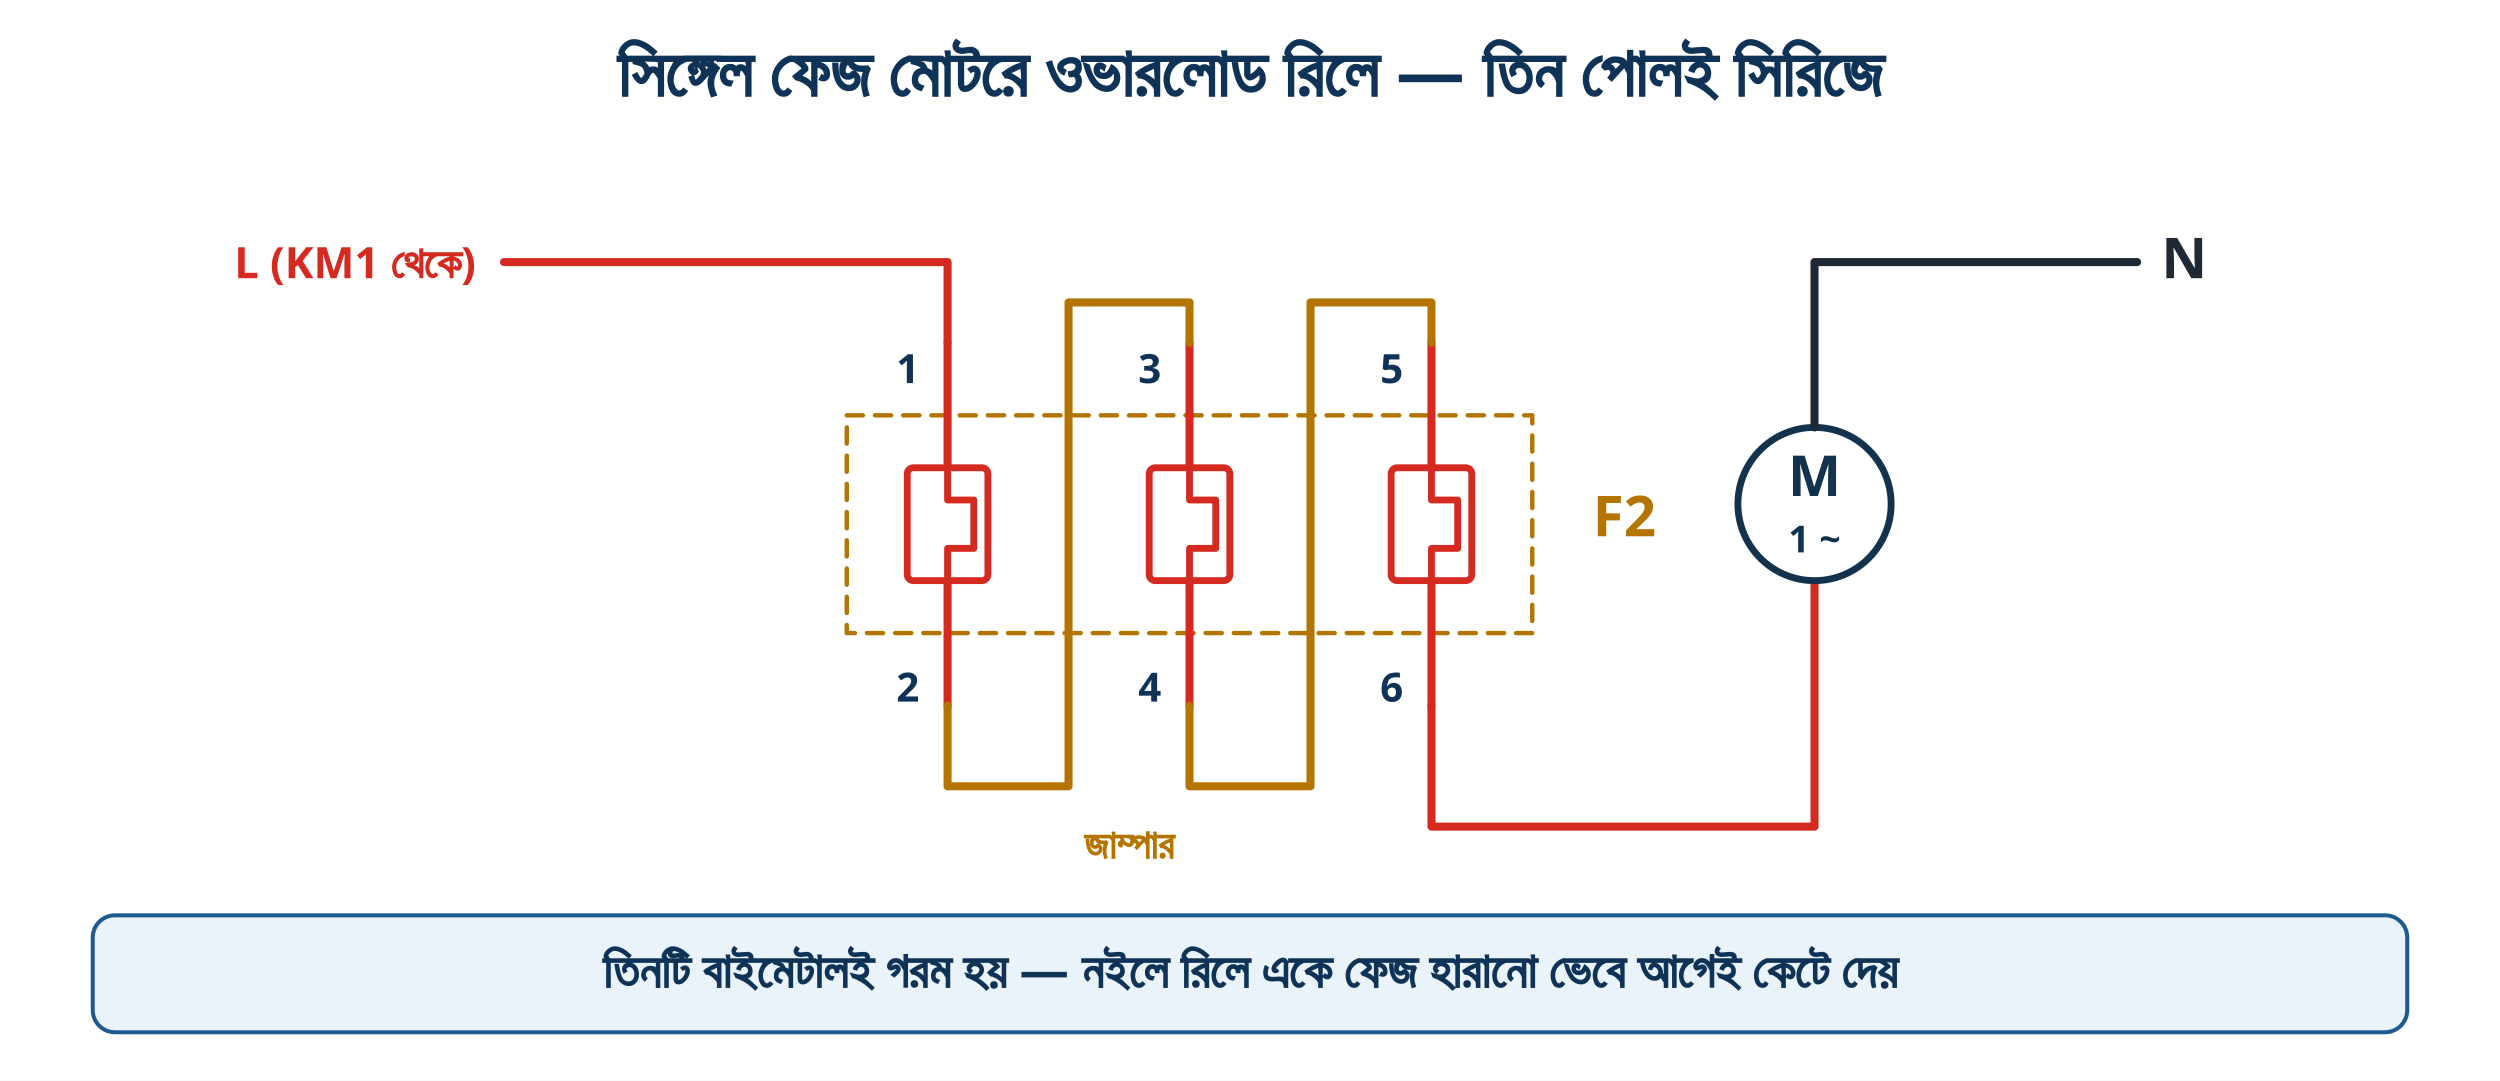
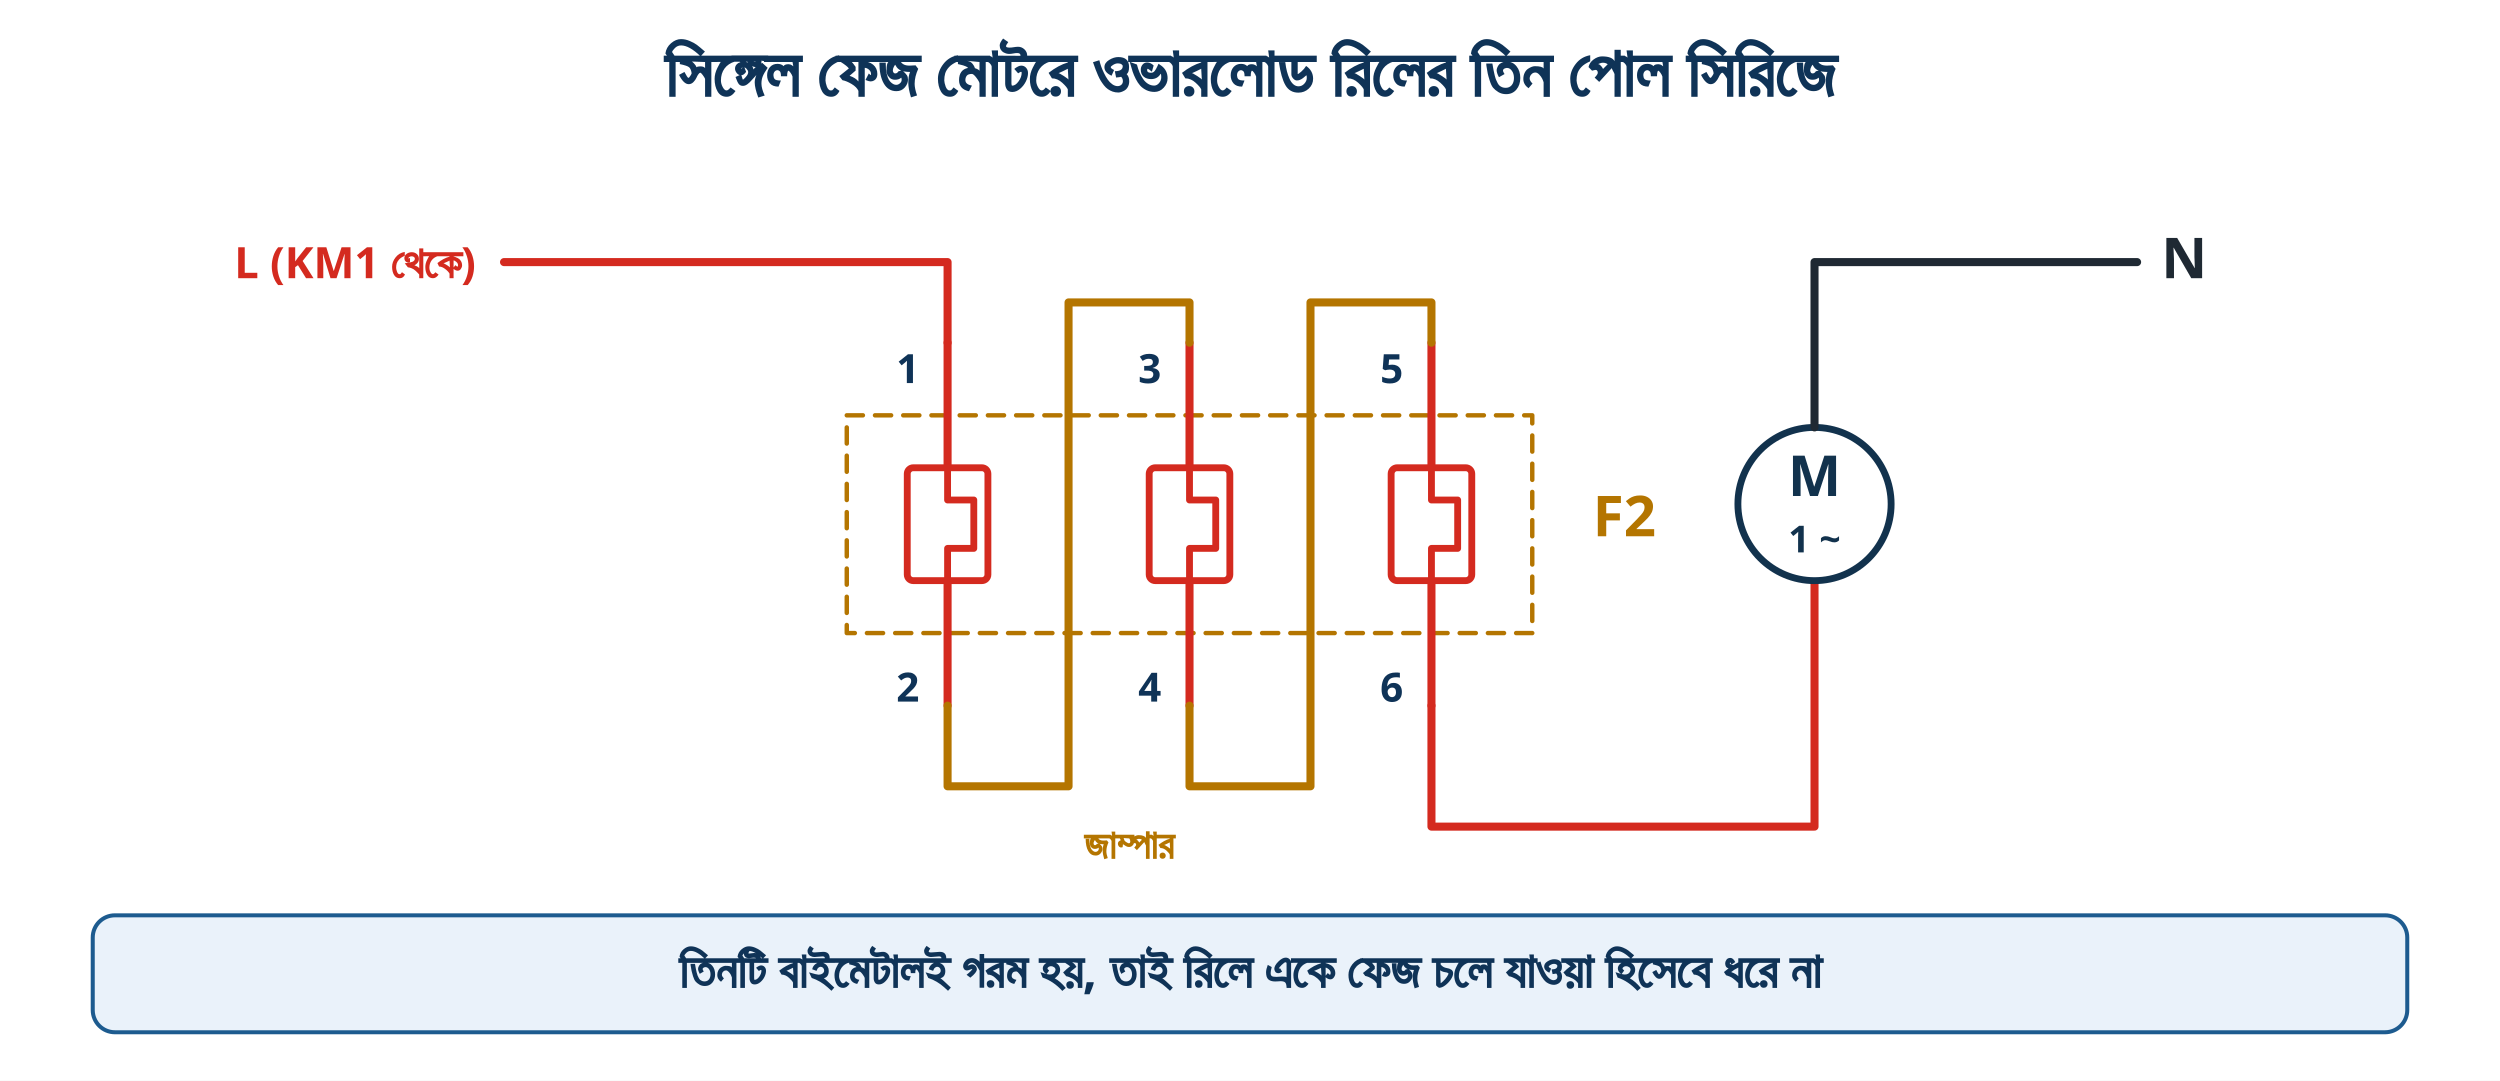
<svg xmlns="http://www.w3.org/2000/svg" width="1240" height="536" viewBox="0 0 1240 536">
  <rect width="1240" height="536" fill="#FFFFFF" />
-   <text x="620.0" y="48.0" font-family="Kalpurush" font-size="34" font-weight="700" fill="#0F3357" text-anchor="middle">সিঙ্গেল ফেজ মোটরে ওভারলোড রিলে — তিন পোলই সিরিজে</text>
+   <text x="620.0" y="48.0" font-family="Kalpurush" font-size="34" font-weight="700" fill="#0F3357" text-anchor="middle">সিঙ্গেল ফেজ মোটরে ওভারলোড রিলের তিন পোল সিরিজে</text>
  <path d="M 420 206 L 760 206 L 760 314 L 420 314 Z" fill="none" stroke="#B47500" stroke-width="2.2" stroke-linecap="round" stroke-linejoin="round" stroke-dasharray="8 6" />
  <text x="790.0" y="266.0" font-family="Kalpurush" font-size="28" font-weight="700" fill="#B47500" text-anchor="start">F2</text>
  <text x="456.0" y="190.0" font-family="Kalpurush" font-size="20" font-weight="700" fill="#0F3357" text-anchor="end">1</text>
  <text x="456.0" y="348.0" font-family="Kalpurush" font-size="20" font-weight="700" fill="#0F3357" text-anchor="end">2</text>
  <path d="M 470 170 L 470 232" fill="none" stroke="#D42A1F" stroke-width="4" stroke-linecap="round" stroke-linejoin="round" />
  <rect x="450.0" y="232.0" width="40.0" height="56.0" rx="3" fill="#FFFFFF" stroke="#D42A1F" stroke-width="3.4" />
  <path d="M 470 232.0 L 470 248 L 483 248 L 483 272 L 470 272 L 470 288.0" fill="none" stroke="#D42A1F" stroke-width="3.4" stroke-linecap="round" stroke-linejoin="round" />
  <path d="M 470 288 L 470 350" fill="none" stroke="#D42A1F" stroke-width="4" stroke-linecap="round" stroke-linejoin="round" />
  <text x="576.0" y="190.0" font-family="Kalpurush" font-size="20" font-weight="700" fill="#0F3357" text-anchor="end">3</text>
  <text x="576.0" y="348.0" font-family="Kalpurush" font-size="20" font-weight="700" fill="#0F3357" text-anchor="end">4</text>
  <path d="M 590 170 L 590 232" fill="none" stroke="#D42A1F" stroke-width="4" stroke-linecap="round" stroke-linejoin="round" />
  <rect x="570.0" y="232.0" width="40.0" height="56.0" rx="3" fill="#FFFFFF" stroke="#D42A1F" stroke-width="3.4" />
  <path d="M 590 232.0 L 590 248 L 603 248 L 603 272 L 590 272 L 590 288.0" fill="none" stroke="#D42A1F" stroke-width="3.4" stroke-linecap="round" stroke-linejoin="round" />
  <path d="M 590 288 L 590 350" fill="none" stroke="#D42A1F" stroke-width="4" stroke-linecap="round" stroke-linejoin="round" />
  <text x="696.0" y="190.0" font-family="Kalpurush" font-size="20" font-weight="700" fill="#0F3357" text-anchor="end">5</text>
  <text x="696.0" y="348.0" font-family="Kalpurush" font-size="20" font-weight="700" fill="#0F3357" text-anchor="end">6</text>
  <path d="M 710 170 L 710 232" fill="none" stroke="#D42A1F" stroke-width="4" stroke-linecap="round" stroke-linejoin="round" />
  <rect x="690.0" y="232.0" width="40.0" height="56.0" rx="3" fill="#FFFFFF" stroke="#D42A1F" stroke-width="3.4" />
  <path d="M 710 232.0 L 710 248 L 723 248 L 723 272 L 710 272 L 710 288.0" fill="none" stroke="#D42A1F" stroke-width="3.4" stroke-linecap="round" stroke-linejoin="round" />
  <path d="M 710 288 L 710 350" fill="none" stroke="#D42A1F" stroke-width="4" stroke-linecap="round" stroke-linejoin="round" />
  <path d="M 250 130 L 470 130 L 470 170" fill="none" stroke="#D42A1F" stroke-width="4" stroke-linecap="round" stroke-linejoin="round" />
  <text x="236.0" y="138.0" font-family="Kalpurush" font-size="21.5" font-weight="700" fill="#D42A1F" text-anchor="end">L (KM1 থেকে)</text>
  <path d="M 470 350 L 470 390 L 530 390 L 530 150 L 590 150 L 590 170" fill="none" stroke="#B47500" stroke-width="4" stroke-linecap="round" stroke-linejoin="round" />
  <path d="M 590 350 L 590 390 L 650 390 L 650 150 L 710 150 L 710 170" fill="none" stroke="#B47500" stroke-width="4" stroke-linecap="round" stroke-linejoin="round" />
  <text x="560.0" y="426.0" font-family="Kalpurush" font-size="20" font-weight="700" fill="#B47500" text-anchor="middle">জাম্পার</text>
  <path d="M 710 350 L 710 410 L 900 410 L 900 288" fill="none" stroke="#D42A1F" stroke-width="4" stroke-linecap="round" stroke-linejoin="round" />
  <circle cx="900.0" cy="250.0" r="38.0" fill="#FFFFFF" stroke="#12324D" stroke-width="3.4" />
  <text x="900.0" y="246.0" font-family="Kalpurush" font-size="28" font-weight="700" fill="#12324D" text-anchor="middle">M</text>
  <text x="900.0" y="274.0" font-family="Kalpurush" font-size="18.5" font-weight="700" fill="#12324D" text-anchor="middle">1 ~</text>
  <path d="M 900 212 L 900 130 L 1060 130" fill="none" stroke="#1F2933" stroke-width="4" stroke-linecap="round" stroke-linejoin="round" />
  <text x="1072.0" y="138.0" font-family="Kalpurush" font-size="28" font-weight="700" fill="#1F2933" text-anchor="start">N</text>
  <rect x="46.0" y="454.0" width="1148.0" height="58.0" rx="11" fill="#EAF2FA" stroke="#1D5B8F" stroke-width="2" />
-   <text x="620.0" y="490.0" font-family="Kalpurush" font-size="24.5" font-weight="700" fill="#0F3357" text-anchor="middle">তিনটি বাইমেটালই গরম হয় — নইলে রিলে একে ফেজ হারানো ভেবে আগেই কেটে দেয়</text>
+   <text x="620.0" y="490.0" font-family="Kalpurush" font-size="24.5" font-weight="700" fill="#0F3357" text-anchor="middle">তিনটি বাইমেটালই গরম হয়, তাই রিলে একে ফেজ চলে যাওয়া হিসেবে ধরে না</text>
</svg>
